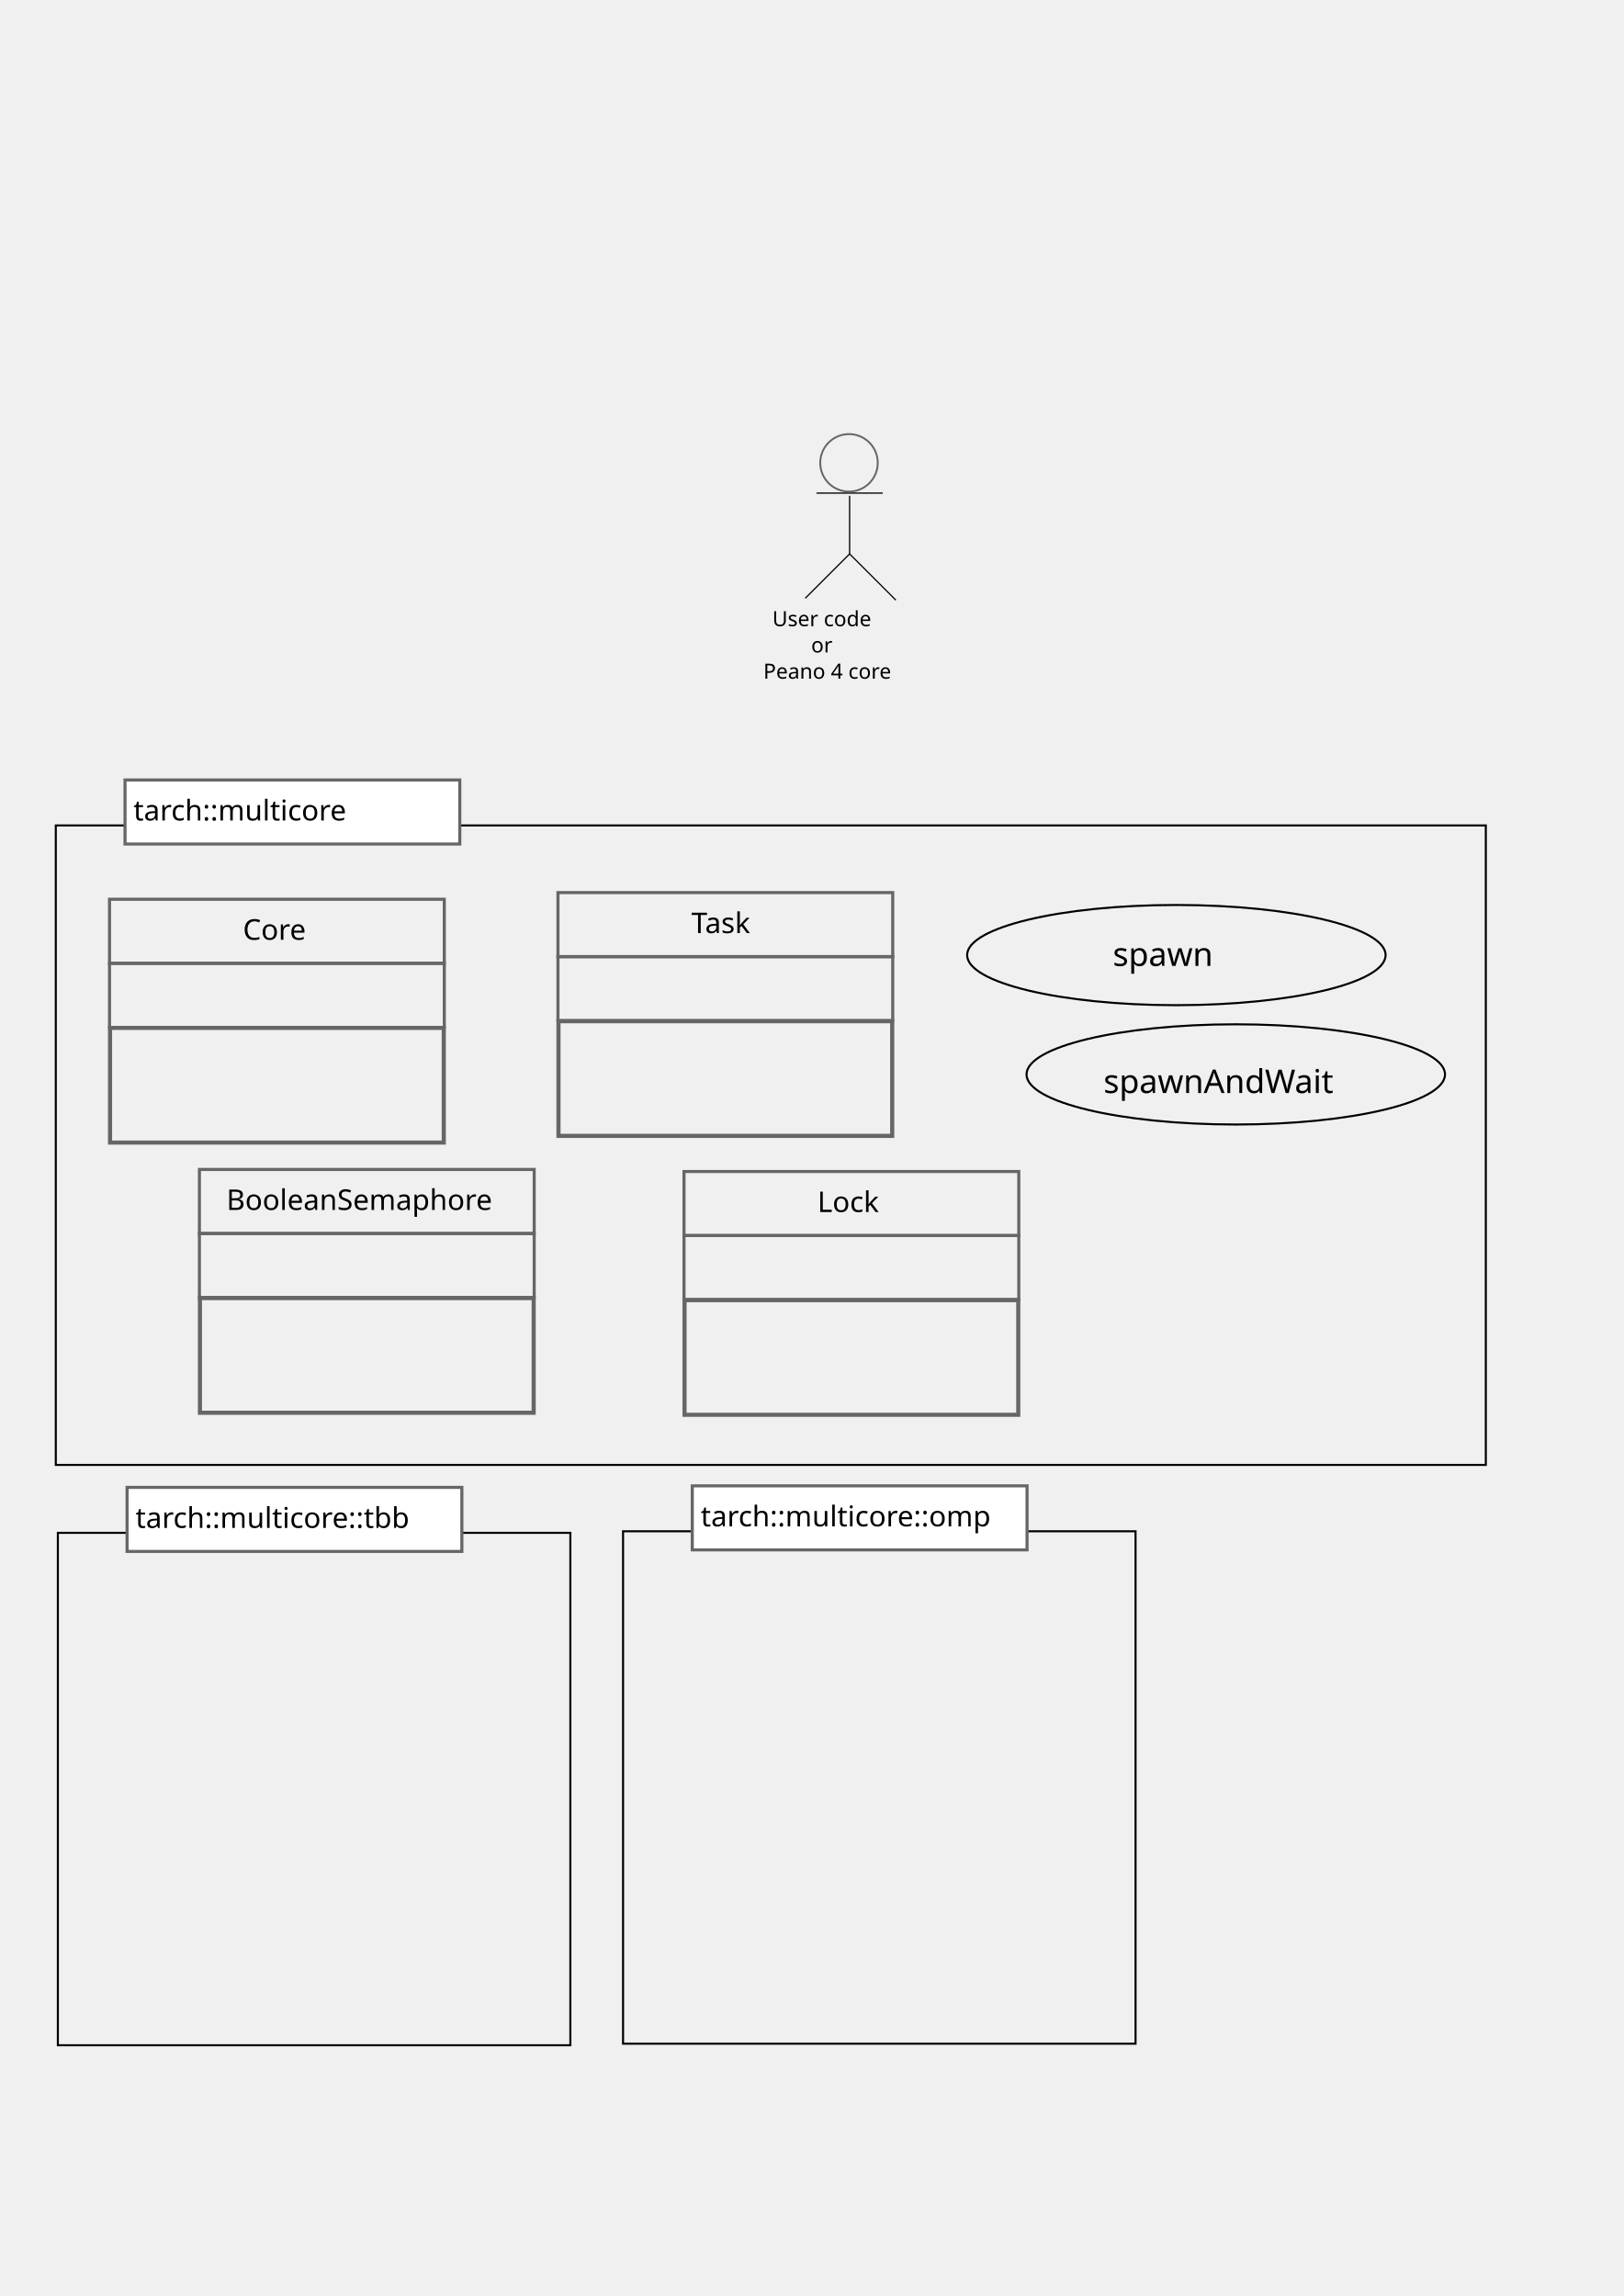
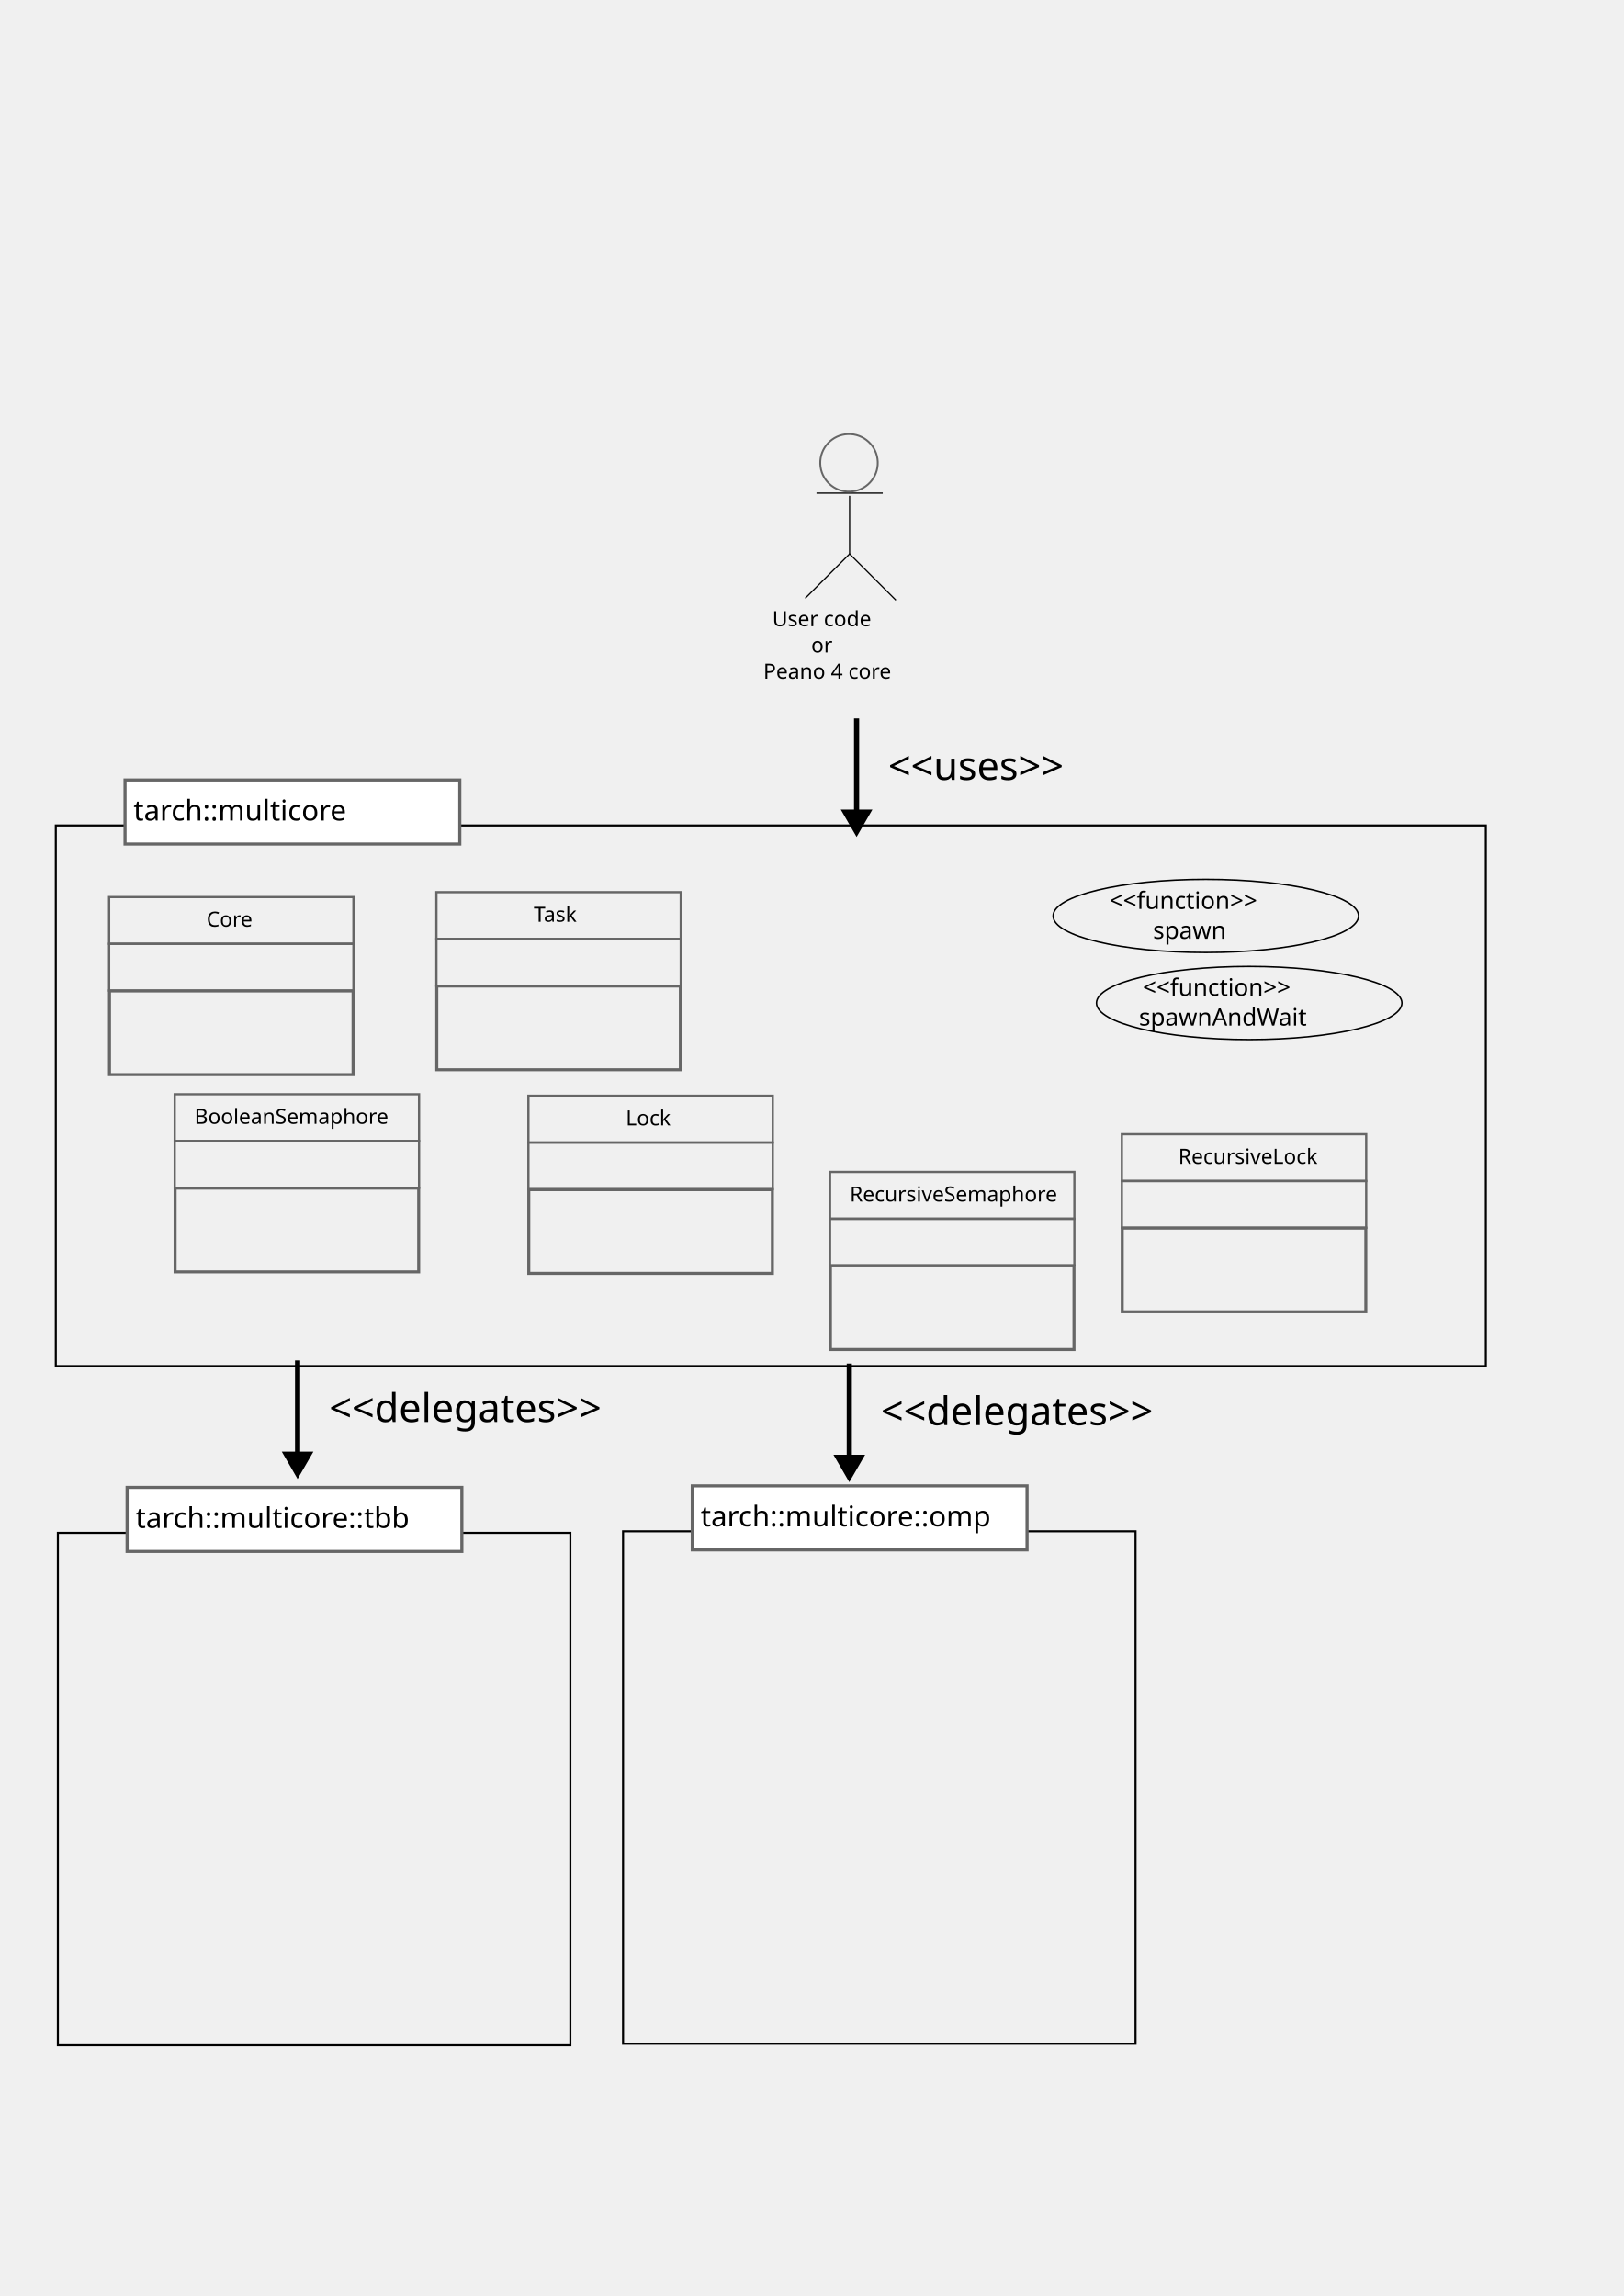
<svg xmlns="http://www.w3.org/2000/svg" width="210mm" height="297mm" viewBox="0 0 210 297" version="1.1" id="svg8">
  <defs id="defs2">
+     <marker style="overflow:visible" id="TriangleStart" refX="0" refY="0" orient="auto-start-reverse" markerWidth="5.324" markerHeight="6.155" viewBox="0 0 5.324 6.155" preserveAspectRatio="xMidYMid">
+       <path transform="scale(0.5)" style="fill:context-stroke;fill-rule:evenodd;stroke:context-stroke;stroke-width:1pt" d="M 5.77,0 -2.88,5 V -5 Z" id="path135" />
+     </marker>
    <marker orient="auto" refY="0.0" refX="0.0" id="marker1172" style="overflow:visible;">
      <path id="path912" d="M 0.0,0.0 L 5.0,-5.0 L -12.5,0.0 L 5.0,5.0 L 0.0,0.0 z " style="fill-rule:evenodd;stroke:#000000;stroke-width:1pt;stroke-opacity:1;fill:#000000;fill-opacity:1" transform="scale(0.8) rotate(180) translate(12.5,0)" />
    </marker>
    <marker orient="auto" refY="0.0" refX="0.0" id="Arrow1Lend" style="overflow:visible;">
      <path id="path903" d="M 0.0,0.0 L 5.0,-5.0 L -12.5,0.0 L 5.0,5.0 L 0.0,0.0 z " style="fill-rule:evenodd;stroke:#000000;stroke-width:1pt;stroke-opacity:1;fill:#000000;fill-opacity:1" transform="scale(0.8) rotate(180) translate(12.5,0)" />
    </marker>
    <marker orient="auto" refY="0" refX="0" id="marker1172-5" style="overflow:visible">
      <path id="path912-6" d="M 0,0 5,-5 -12.5,0 5,5 Z" style="fill:#000000;fill-opacity:1;fill-rule:evenodd;stroke:#000000;stroke-width:1pt;stroke-opacity:1" transform="matrix(-0.8,0,0,-0.8,-10,0)" />
    </marker>
    <marker orient="auto" refY="0" refX="0" id="Arrow1Lend-2" style="overflow:visible">
      <path id="path903-7" d="M 0,0 5,-5 -12.5,0 5,5 Z" style="fill:#000000;fill-opacity:1;fill-rule:evenodd;stroke:#000000;stroke-width:1pt;stroke-opacity:1" transform="matrix(-0.8,0,0,-0.8,-10,0)" />
    </marker>
    <marker orient="auto" refY="0" refX="0" id="marker1172-53" style="overflow:visible">
      <path id="path912-5" d="M 0,0 5,-5 -12.5,0 5,5 Z" style="fill:#000000;fill-opacity:1;fill-rule:evenodd;stroke:#000000;stroke-width:1pt;stroke-opacity:1" transform="matrix(-0.8,0,0,-0.8,-10,0)" />
+     </marker>
+     <marker style="overflow:visible" id="TriangleStart-9" refX="0" refY="0" orient="auto-start-reverse" markerWidth="5.324" markerHeight="6.155" viewBox="0 0 5.324 6.155" preserveAspectRatio="xMidYMid">
+       <path transform="scale(0.5)" style="fill:context-stroke;fill-rule:evenodd;stroke:context-stroke;stroke-width:1pt" d="M 5.77,0 -2.88,5 V -5 Z" id="path135-3" />
+     </marker>
+     <marker style="overflow:visible" id="TriangleStart-9-2" refX="0" refY="0" orient="auto-start-reverse" markerWidth="5.324" markerHeight="6.155" viewBox="0 0 5.324 6.155" preserveAspectRatio="xMidYMid">
+       <path transform="scale(0.5)" style="fill:context-stroke;fill-rule:evenodd;stroke:context-stroke;stroke-width:1pt" d="M 5.77,0 -2.88,5 V -5 Z" id="path135-3-6" />
    </marker>
  </defs>
  <g id="layer1">
    <g id="g3386" transform="matrix(0.6049616,0,0,0.6049616,89.43109,7.017138)">
      <g id="g831" transform="translate(-1.336348,5.61266)">
        <path id="path819" d="m 25.658,110.713 9.488,-9.488 9.889,9.889" style="fill:none;stroke:#000000;stroke-width:0.265px;stroke-linecap:butt;stroke-linejoin:miter;stroke-opacity:1" />
        <path id="path821" d="M 35.146,101.225 V 88.797" style="fill:none;stroke:#000000;stroke-width:0.265px;stroke-linecap:butt;stroke-linejoin:miter;stroke-opacity:1" />
        <path id="path823" d="M 28.063,88.225 H 42.229" style="fill:none;stroke:#000000;stroke-width:0.265px;stroke-linecap:butt;stroke-linejoin:miter;stroke-opacity:1" />
        <path d="m 28.869,81.97 a 6.147,6.147 0 0 1 5.927,-6.357 6.147,6.147 0 0 1 6.36,5.924 6.147,6.147 0 0 1 -5.921,6.363 6.147,6.147 0 0 1 -6.366,-5.917" id="path825" style="opacity:1;fill:none;fill-opacity:1;stroke:#666666;stroke-width:0.4;stroke-linecap:round;stroke-miterlimit:4;stroke-dasharray:none;stroke-dashoffset:0;stroke-opacity:1" />
      </g>
      <text xml:space="preserve" style="font-style:normal;font-weight:normal;font-size:4.491px;line-height:1.25;font-family:sans-serif;letter-spacing:0px;word-spacing:0px;fill:#000000;fill-opacity:1;stroke:none;stroke-width:0.14" x="33.125" y="122.295" id="text835">
        <tspan id="tspan833" x="33.125" y="122.295" style="text-align:center;text-anchor:middle;stroke-width:0.14">User code</tspan>
        <tspan x="33.125" y="127.909" style="text-align:center;text-anchor:middle;stroke-width:0.14" id="tspan837">or</tspan>
        <tspan x="33.125" y="133.522" style="text-align:center;text-anchor:middle;stroke-width:0.14" id="tspan839">Peano 4 core</tspan>
      </text>
    </g>
    <g id="g896" transform="translate(-20.84702,-36.61592)">
-       <rect y="152.942" x="35.012" height="8.285" width="43.298" id="rect841" style="opacity:1;fill:none;fill-opacity:1;stroke:#666666;stroke-width:0.4;stroke-linecap:round;stroke-miterlimit:4;stroke-dasharray:none;stroke-dashoffset:0;stroke-opacity:1" />
-       <text id="text845" y="158.183" x="52.273" style="font-style:normal;font-weight:normal;font-size:3.709px;line-height:1.25;font-family:sans-serif;letter-spacing:0px;word-spacing:0px;fill:#000000;fill-opacity:1;stroke:none;stroke-width:0.116" xml:space="preserve">
-         <tspan style="stroke-width:0.116" y="158.183" x="52.273" id="tspan843">Core</tspan>
+       <g id="g672">
+         <rect y="152.654" x="34.958" height="6.047" width="31.602" id="rect841" style="opacity:1;fill:none;fill-opacity:1;stroke:#666666;stroke-width:0.292;stroke-linecap:round;stroke-miterlimit:4;stroke-dasharray:none;stroke-dashoffset:0;stroke-opacity:1" />
+         <text id="text845" y="156.479" x="47.556" style="font-style:normal;font-weight:normal;font-size:2.707px;line-height:1.25;font-family:sans-serif;letter-spacing:0px;word-spacing:0px;fill:#000000;fill-opacity:1;stroke:none;stroke-width:0.085" xml:space="preserve">
+           <tspan style="stroke-width:0.085" y="156.479" x="47.556" id="tspan843">Core</tspan>
+         </text>
+         <rect y="158.701" x="34.958" height="6.047" width="31.602" id="rect841-3" style="opacity:1;fill:none;fill-opacity:1;stroke:#666666;stroke-width:0.292;stroke-linecap:round;stroke-miterlimit:4;stroke-dasharray:none;stroke-dashoffset:0;stroke-opacity:1" />
+         <rect y="164.798" x="35.007" height="10.826" width="31.504" id="rect841-6" style="opacity:1;fill:none;fill-opacity:1;stroke:#666666;stroke-width:0.39;stroke-linecap:round;stroke-miterlimit:4;stroke-dasharray:none;stroke-dashoffset:0;stroke-opacity:1" />
+       </g>
+       <g id="g672-6" transform="translate(130.984,30.6762)">
+         <rect y="152.654" x="34.958" height="6.047" width="31.602" id="rect841-29" style="opacity:1;fill:none;fill-opacity:1;stroke:#666666;stroke-width:0.292;stroke-linecap:round;stroke-miterlimit:4;stroke-dasharray:none;stroke-dashoffset:0;stroke-opacity:1" />
+         <text id="text845-1" y="156.479" x="42.265" style="font-style:normal;font-weight:normal;font-size:2.707px;line-height:1.25;font-family:sans-serif;letter-spacing:0px;word-spacing:0px;fill:#000000;fill-opacity:1;stroke:none;stroke-width:0.085" xml:space="preserve">
+           <tspan style="stroke-width:0.085" y="156.479" x="42.265" id="tspan843-2">RecursiveLock</tspan>
+         </text>
+         <rect y="158.701" x="34.958" height="6.047" width="31.602" id="rect841-3-7" style="opacity:1;fill:none;fill-opacity:1;stroke:#666666;stroke-width:0.292;stroke-linecap:round;stroke-miterlimit:4;stroke-dasharray:none;stroke-dashoffset:0;stroke-opacity:1" />
+         <rect y="164.798" x="35.007" height="10.826" width="31.504" id="rect841-6-0" style="opacity:1;fill:none;fill-opacity:1;stroke:#666666;stroke-width:0.39;stroke-linecap:round;stroke-miterlimit:4;stroke-dasharray:none;stroke-dashoffset:0;stroke-opacity:1" />
+         <path style="fill:none;stroke:#000000;stroke-width:0.665;stroke-linecap:butt;stroke-linejoin:miter;stroke-opacity:1;stroke-dasharray:none;marker-end:url(#TriangleStart)" d="M 0.649,98.867 V 111.839" id="path876" />
+         <text xml:space="preserve" style="font-size:5.126px;line-height:1.25;font-family:sans-serif;stroke-width:0.24" x="4.734" y="106.825" id="text1792">
+           <tspan id="tspan1790" style="stroke-width:0.24" x="4.734" y="106.825">&lt;&lt;uses&gt;&gt;</tspan>
+         </text>
+       </g>
+       <ellipse style="fill:none;stroke:#000000;stroke-width:0.193;stroke-miterlimit:4;stroke-dasharray:none" id="path5363" cx="176.802" cy="155.094" rx="19.751" ry="4.731" />
+       <ellipse style="fill:none;stroke:#000000;stroke-width:0.193;stroke-miterlimit:4;stroke-dasharray:none" id="path5363-1" cx="182.411" cy="166.359" rx="19.751" ry="4.731" />
+       <text xml:space="preserve" style="font-size:3.09px;line-height:1.25;font-family:sans-serif;stroke-width:0.193" x="177.507" y="154.187" id="text8065">
+         <tspan id="tspan8063" style="text-align:center;text-anchor:middle;stroke-width:0.193" x="177.507" y="154.187">&lt;&lt;function&gt;&gt;</tspan>
+         <tspan style="text-align:center;text-anchor:middle;stroke-width:0.193" x="177.507" y="158.049" id="tspan556">spawn</tspan>
      </text>
-       <rect y="161.227" x="35.012" height="8.285" width="43.298" id="rect841-3" style="opacity:1;fill:none;fill-opacity:1;stroke:#666666;stroke-width:0.4;stroke-linecap:round;stroke-miterlimit:4;stroke-dasharray:none;stroke-dashoffset:0;stroke-opacity:1" />
-       <rect y="169.58" x="35.079" height="14.833" width="43.163" id="rect841-6" style="opacity:1;fill:none;fill-opacity:1;stroke:#666666;stroke-width:0.534;stroke-linecap:round;stroke-miterlimit:4;stroke-dasharray:none;stroke-dashoffset:0;stroke-opacity:1" />
-       <ellipse style="fill:none;stroke:#000000;stroke-width:0.265;stroke-miterlimit:4;stroke-dasharray:none" id="path5363" cx="172.99" cy="160.161" rx="27.061" ry="6.481" />
-       <ellipse style="fill:none;stroke:#000000;stroke-width:0.265;stroke-miterlimit:4;stroke-dasharray:none" id="path5363-1" cx="180.674" cy="175.596" rx="27.061" ry="6.481" />
-       <text xml:space="preserve" style="font-size:4.233px;line-height:1.25;font-family:sans-serif;stroke-width:0.265" x="164.772" y="161.564" id="text8065">
-         <tspan id="tspan8063" style="stroke-width:0.265" x="164.772" y="161.564">spawn</tspan>
+       <text xml:space="preserve" style="font-size:3.09px;line-height:1.25;font-family:sans-serif;stroke-width:0.193" x="181.82" y="165.411" id="text9851">
+         <tspan id="tspan9849" style="text-align:center;text-anchor:middle;stroke-width:0.193" x="181.82" y="165.411">&lt;&lt;function&gt;&gt;</tspan>
+         <tspan style="text-align:center;text-anchor:middle;stroke-width:0.193" x="181.82" y="169.274" id="tspan608">spawnAndWait</tspan>
      </text>
-       <text xml:space="preserve" style="font-size:4.233px;line-height:1.25;font-family:sans-serif;stroke-width:0.265" x="163.569" y="178.002" id="text9851">
-         <tspan id="tspan9849" style="stroke-width:0.265" x="163.569" y="178.002">spawnAndWait</tspan>
-       </text>
-       <rect style="fill:none;stroke:#000000;stroke-width:0.265;stroke-miterlimit:4;stroke-dasharray:none" id="rect10293" width="184.951" height="82.72" x="28.063" y="143.39" />
+       <rect style="fill:none;stroke:#000000;stroke-width:0.265;stroke-miterlimit:4;stroke-dasharray:none" id="rect10293" width="184.951" height="69.939" x="28.063" y="143.39" />
      <rect y="137.51" x="37.017" height="8.285" width="43.298" id="rect841-2" style="fill:#ffffff;fill-opacity:1;stroke:#666666;stroke-width:0.4;stroke-linecap:round;stroke-miterlimit:4;stroke-dasharray:none;stroke-dashoffset:0;stroke-opacity:1" />
      <text id="text845-70" y="142.751" x="38.108" style="font-style:normal;font-weight:normal;font-size:3.709px;line-height:1.25;font-family:sans-serif;letter-spacing:0px;word-spacing:0px;fill:#000000;fill-opacity:1;stroke:none;stroke-width:0.116" xml:space="preserve">
        <tspan style="stroke-width:0.116" y="142.751" x="38.108" id="tspan843-9">tarch::multicore</tspan>
      </text>
      <rect style="fill:none;stroke:#000000;stroke-width:0.265;stroke-miterlimit:4;stroke-dasharray:none" id="rect10293-3" width="66.283" height="66.283" x="28.331" y="234.897" />
      <rect y="229.017" x="37.284" height="8.285" width="43.298" id="rect841-2-7" style="fill:#ffffff;fill-opacity:1;stroke:#666666;stroke-width:0.4;stroke-linecap:round;stroke-miterlimit:4;stroke-dasharray:none;stroke-dashoffset:0;stroke-opacity:1" />
      <text id="text845-70-5" y="234.258" x="38.375" style="font-style:normal;font-weight:normal;font-size:3.709px;line-height:1.25;font-family:sans-serif;letter-spacing:0px;word-spacing:0px;fill:#000000;fill-opacity:1;stroke:none;stroke-width:0.116" xml:space="preserve">
        <tspan style="stroke-width:0.116" y="234.258" x="38.375" id="tspan843-9-9">tarch::multicore::tbb</tspan>
      </text>
      <rect style="fill:none;stroke:#000000;stroke-width:0.265;stroke-miterlimit:4;stroke-dasharray:none" id="rect10293-3-2" width="66.283" height="66.283" x="101.429" y="234.696" />
      <rect y="228.817" x="110.382" height="8.285" width="43.298" id="rect841-2-7-2" style="fill:#ffffff;fill-opacity:1;stroke:#666666;stroke-width:0.4;stroke-linecap:round;stroke-miterlimit:4;stroke-dasharray:none;stroke-dashoffset:0;stroke-opacity:1" />
      <text id="text845-70-5-8" y="234.057" x="111.473" style="font-style:normal;font-weight:normal;font-size:3.709px;line-height:1.25;font-family:sans-serif;letter-spacing:0px;word-spacing:0px;fill:#000000;fill-opacity:1;stroke:none;stroke-width:0.116" xml:space="preserve">
        <tspan style="stroke-width:0.116" y="234.057" x="111.473" id="tspan843-9-9-9">tarch::multicore::omp</tspan>
      </text>
    </g>
-     <g id="g896-3" transform="translate(37.15046,-37.48129)">
+     <g id="g896-3" transform="matrix(0.7298757,0,0,0.7298757,30.88758,3.777959)">
      <rect y="152.942" x="35.012" height="8.285" width="43.298" id="rect841-67" style="opacity:1;fill:none;fill-opacity:1;stroke:#666666;stroke-width:0.4;stroke-linecap:round;stroke-miterlimit:4;stroke-dasharray:none;stroke-dashoffset:0;stroke-opacity:1" />
      <text id="text845-5" y="158.183" x="52.273" style="font-style:normal;font-weight:normal;font-size:3.709px;line-height:1.25;font-family:sans-serif;letter-spacing:0px;word-spacing:0px;fill:#000000;fill-opacity:1;stroke:none;stroke-width:0.116" xml:space="preserve">
        <tspan style="stroke-width:0.116" y="158.183" x="52.273" id="tspan843-3">Task</tspan>
      </text>
      <rect y="161.227" x="35.012" height="8.285" width="43.298" id="rect841-3-5" style="opacity:1;fill:none;fill-opacity:1;stroke:#666666;stroke-width:0.4;stroke-linecap:round;stroke-miterlimit:4;stroke-dasharray:none;stroke-dashoffset:0;stroke-opacity:1" />
      <rect y="169.58" x="35.079" height="14.833" width="43.163" id="rect841-6-6" style="opacity:1;fill:none;fill-opacity:1;stroke:#666666;stroke-width:0.534;stroke-linecap:round;stroke-miterlimit:4;stroke-dasharray:none;stroke-dashoffset:0;stroke-opacity:1" />
    </g>
-     <g id="g14997" transform="translate(-8.151721,-24.85607)">
+     <g id="g14997" transform="matrix(0.7298757,0,0,0.7298757,-2.17738,12.9928)">
      <rect y="176.131" x="33.943" height="8.285" width="43.298" id="rect841-36" style="fill:none;fill-opacity:1;stroke:#666666;stroke-width:0.4;stroke-linecap:round;stroke-miterlimit:4;stroke-dasharray:none;stroke-dashoffset:0;stroke-opacity:1" />
      <text id="text845-0" y="181.371" x="37.446" style="font-style:normal;font-weight:normal;font-size:3.709px;line-height:1.25;font-family:sans-serif;letter-spacing:0px;word-spacing:0px;fill:#000000;fill-opacity:1;stroke:none;stroke-width:0.116" xml:space="preserve">
        <tspan style="stroke-width:0.116" y="181.371" x="37.446" id="tspan843-6">BooleanSemaphore</tspan>
      </text>
      <rect y="184.416" x="33.943" height="8.285" width="43.298" id="rect841-3-2" style="fill:none;fill-opacity:1;stroke:#666666;stroke-width:0.4;stroke-linecap:round;stroke-miterlimit:4;stroke-dasharray:none;stroke-dashoffset:0;stroke-opacity:1" />
      <rect y="192.769" x="34.01" height="14.833" width="43.163" id="rect841-6-61" style="fill:none;fill-opacity:1;stroke:#666666;stroke-width:0.534;stroke-linecap:round;stroke-miterlimit:4;stroke-dasharray:none;stroke-dashoffset:0;stroke-opacity:1" />
    </g>
-     <g id="g15004" transform="translate(-9.488068,-25.65788)">
+     <g id="g14997-3" transform="matrix(0.7298757,0,0,0.7298757,82.57736,23.04103)">
+       <rect y="176.131" x="33.943" height="8.285" width="43.298" id="rect841-36-6" style="fill:none;fill-opacity:1;stroke:#666666;stroke-width:0.4;stroke-linecap:round;stroke-miterlimit:4;stroke-dasharray:none;stroke-dashoffset:0;stroke-opacity:1" />
+       <text id="text845-0-7" y="181.371" x="37.446" style="font-style:normal;font-weight:normal;font-size:3.709px;line-height:1.25;font-family:sans-serif;letter-spacing:0px;word-spacing:0px;fill:#000000;fill-opacity:1;stroke:none;stroke-width:0.116" xml:space="preserve">
+         <tspan style="stroke-width:0.116" y="181.371" x="37.446" id="tspan843-6-5">RecursiveSemaphore</tspan>
+       </text>
+       <rect y="184.416" x="33.943" height="8.285" width="43.298" id="rect841-3-2-3" style="fill:none;fill-opacity:1;stroke:#666666;stroke-width:0.4;stroke-linecap:round;stroke-miterlimit:4;stroke-dasharray:none;stroke-dashoffset:0;stroke-opacity:1" />
+       <rect y="192.769" x="34.01" height="14.833" width="43.163" id="rect841-6-61-5" style="fill:none;fill-opacity:1;stroke:#666666;stroke-width:0.534;stroke-linecap:round;stroke-miterlimit:4;stroke-dasharray:none;stroke-dashoffset:0;stroke-opacity:1" />
+     </g>
+     <g id="g15004" transform="matrix(0.7298757,0,0,0.7298757,-3.152747,12.40758)">
      <rect y="177.2" x="97.954" height="8.285" width="43.298" id="rect841-8" style="fill:none;fill-opacity:1;stroke:#666666;stroke-width:0.4;stroke-linecap:round;stroke-miterlimit:4;stroke-dasharray:none;stroke-dashoffset:0;stroke-opacity:1" />
      <text id="text845-7" y="182.441" x="115.215" style="font-style:normal;font-weight:normal;font-size:3.709px;line-height:1.25;font-family:sans-serif;letter-spacing:0px;word-spacing:0px;fill:#000000;fill-opacity:1;stroke:none;stroke-width:0.116" xml:space="preserve">
        <tspan style="stroke-width:0.116" y="182.441" x="115.215" id="tspan843-92">Lock</tspan>
      </text>
      <rect y="185.485" x="97.954" height="8.285" width="43.298" id="rect841-3-0" style="fill:none;fill-opacity:1;stroke:#666666;stroke-width:0.4;stroke-linecap:round;stroke-miterlimit:4;stroke-dasharray:none;stroke-dashoffset:0;stroke-opacity:1" />
      <rect y="193.838" x="98.021" height="14.833" width="43.163" id="rect841-6-2" style="fill:none;fill-opacity:1;stroke:#666666;stroke-width:0.534;stroke-linecap:round;stroke-miterlimit:4;stroke-dasharray:none;stroke-dashoffset:0;stroke-opacity:1" />
    </g>
+     <path style="fill:none;stroke:#000000;stroke-width:0.665;stroke-linecap:butt;stroke-linejoin:miter;stroke-dasharray:none;stroke-opacity:1;marker-end:url(#TriangleStart-9)" d="m 38.489,175.981 v 12.973" id="path876-6" />
+     <text xml:space="preserve" style="font-size:5.126px;line-height:1.25;font-family:sans-serif;stroke-width:0.24" x="42.573" y="183.94" id="text1792-0">
+       <tspan id="tspan1790-6" style="stroke-width:0.24" x="42.573" y="183.94">&lt;&lt;delegates&gt;&gt;</tspan>
+     </text>
+     <path style="fill:none;stroke:#000000;stroke-width:0.665;stroke-linecap:butt;stroke-linejoin:miter;stroke-dasharray:none;stroke-opacity:1;marker-end:url(#TriangleStart-9-2)" d="m 109.842,176.389 v 12.973" id="path876-6-1" />
+     <text xml:space="preserve" style="font-size:5.126px;line-height:1.25;font-family:sans-serif;stroke-width:0.24" x="113.927" y="184.348" id="text1792-0-8">
+       <tspan id="tspan1790-6-7" style="stroke-width:0.24" x="113.927" y="184.348">&lt;&lt;delegates&gt;&gt;</tspan>
+     </text>
  </g>
</svg>
